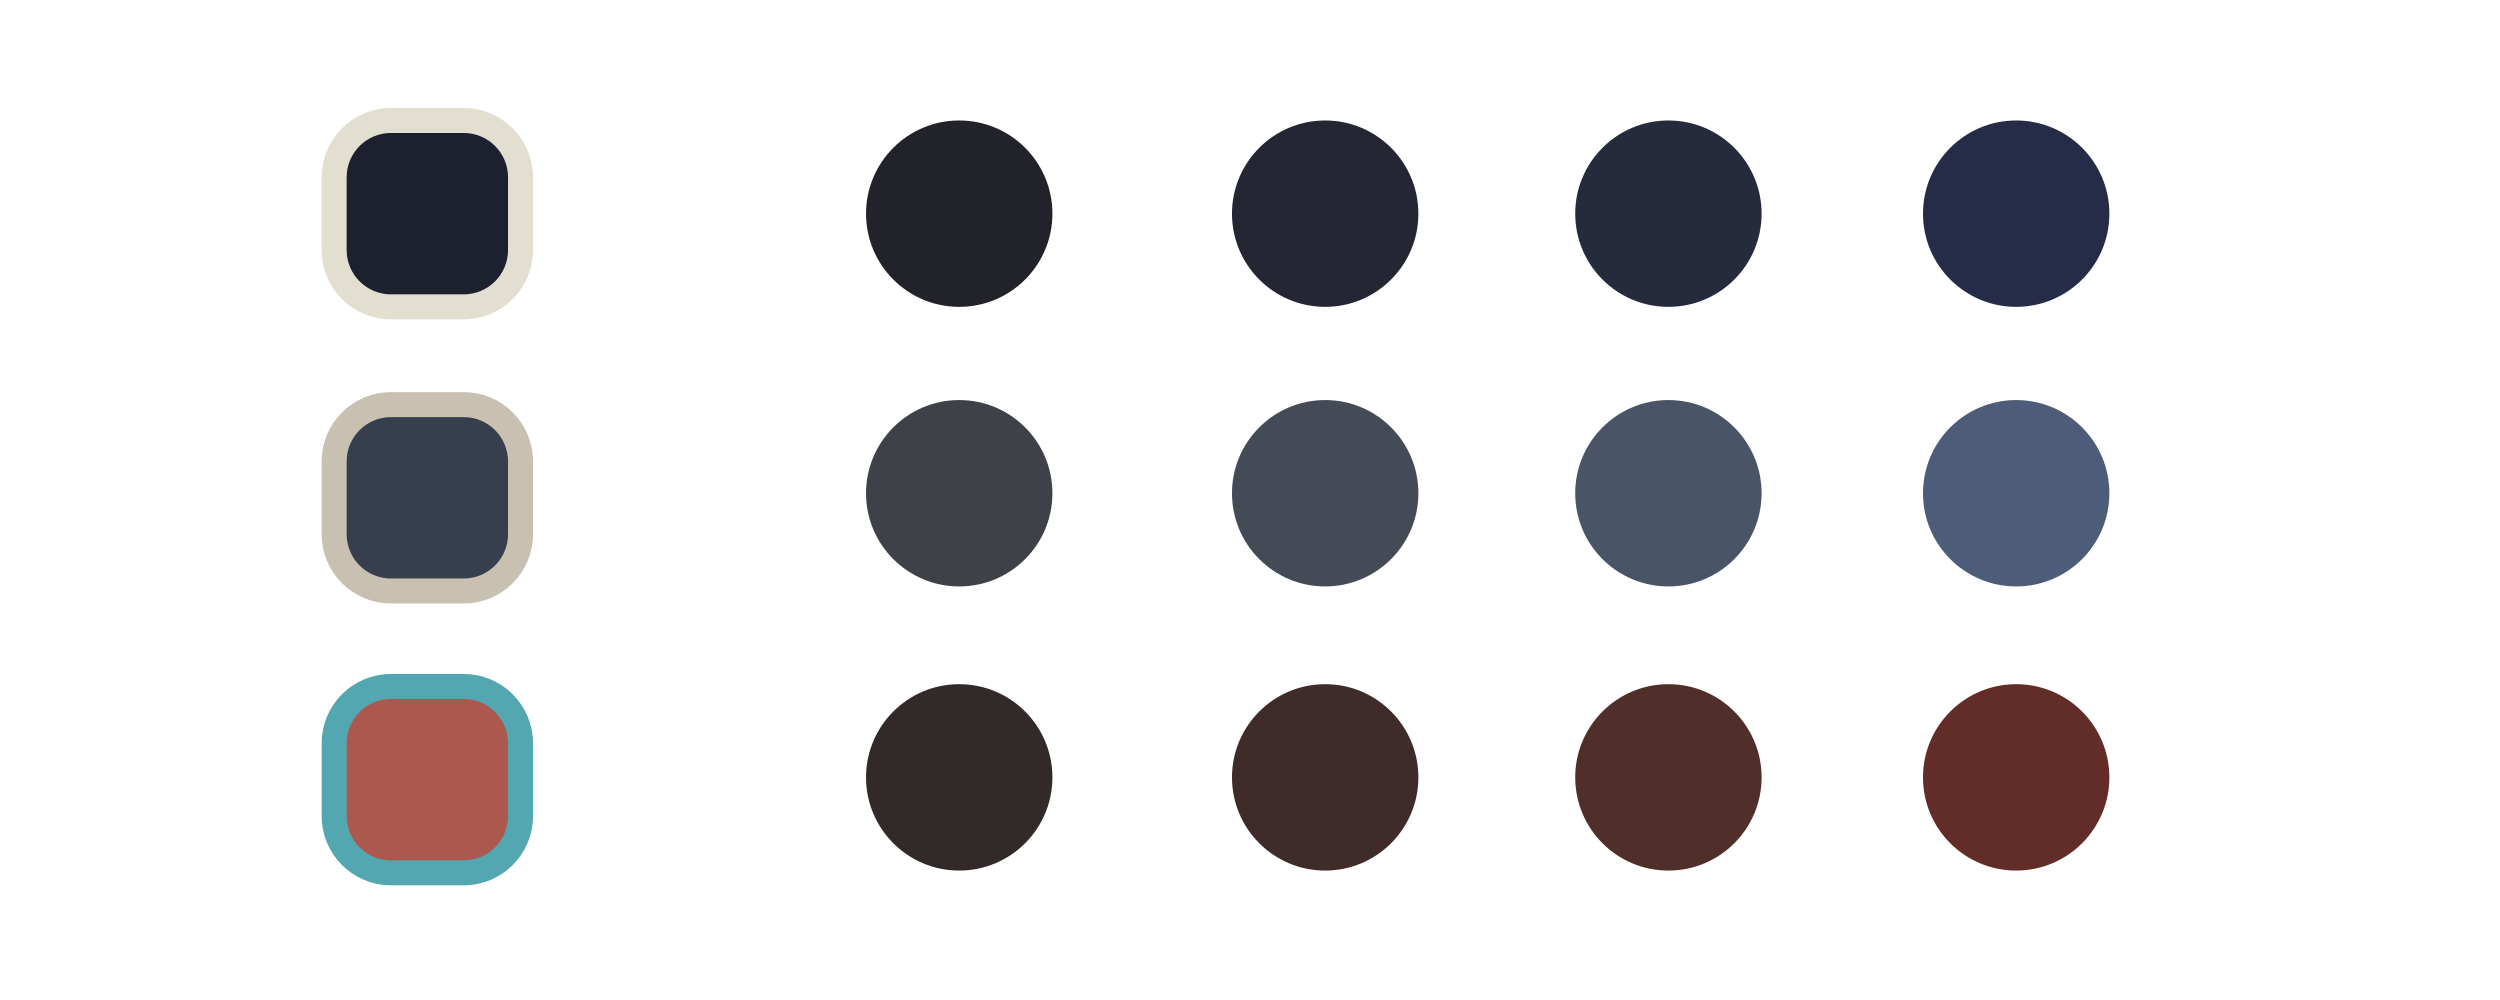
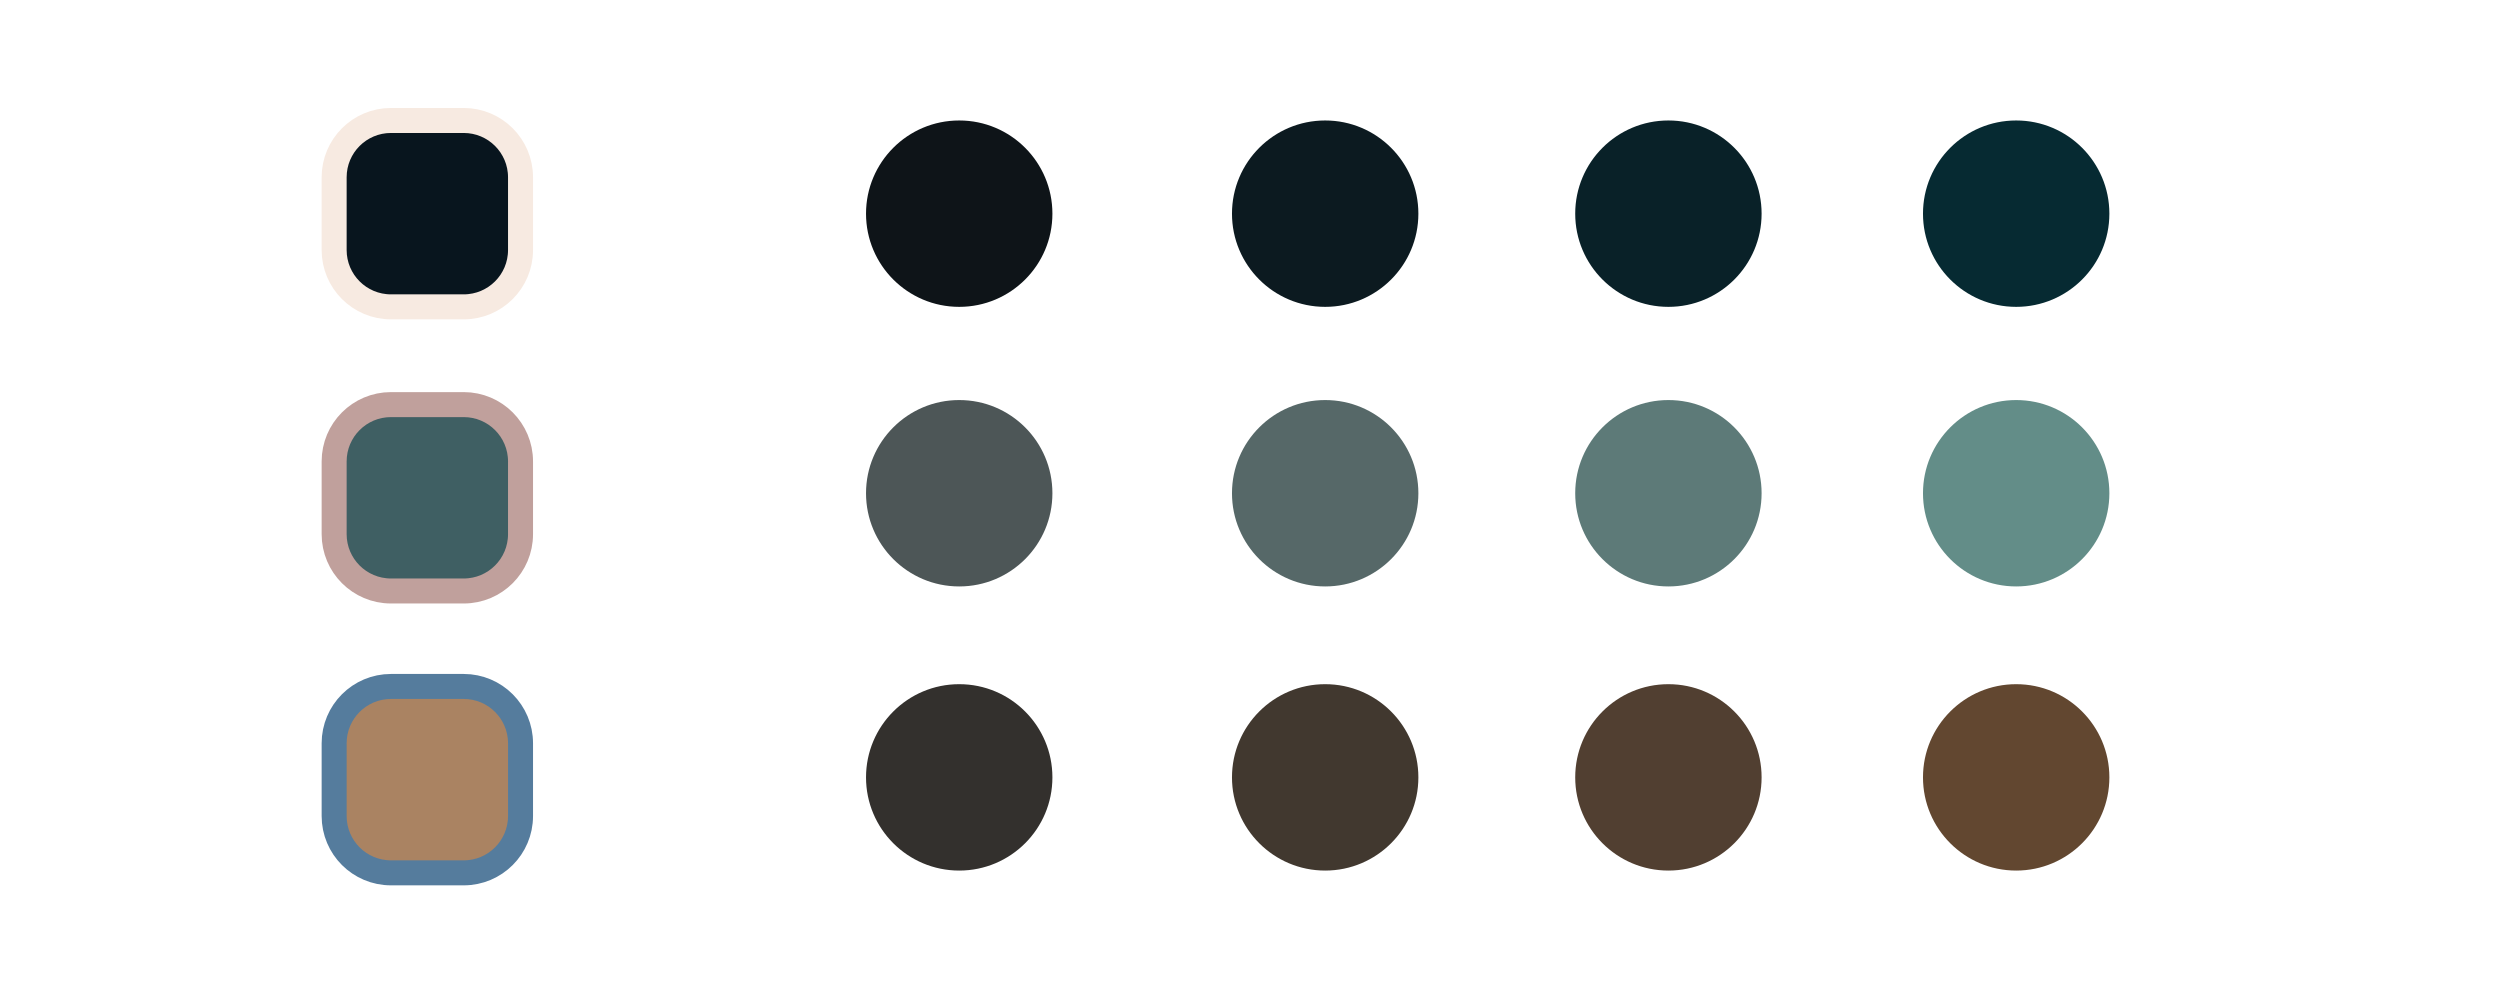
<svg xmlns="http://www.w3.org/2000/svg" width="1000" height="400" viewBox="0 0 264.583 105.833" version="1.1" id="svg1">
  <defs id="defs1" />
  <g id="layer1">
-     <rect style="fill:#1D202E;fill-opacity:1;stroke:#E2DFD1;stroke-width:2.646;stroke-linecap:round;stroke-linejoin:round;stroke-dasharray:none;stroke-opacity:1;paint-order:fill markers stroke" id="rect1" width="19.726" height="19.726" x="35.363" y="12.75" ry="6.014" />
-     <rect style="fill:#373F4E;fill-opacity:1;stroke:#C8C0B1;stroke-width:2.646;stroke-linecap:round;stroke-linejoin:round;stroke-dasharray:none;stroke-opacity:1;paint-order:fill markers stroke" id="rect2" width="19.726" height="19.726" x="35.363" y="42.82" ry="6.014" />
-     <rect style="fill:#AD584F;fill-opacity:1;stroke:#52A7B0;stroke-width:2.646;stroke-linecap:round;stroke-linejoin:round;stroke-dasharray:none;stroke-opacity:1;paint-order:fill markers stroke" id="rect3" width="19.726" height="19.726" x="35.363" y="72.65" ry="6.014" />
-     <rect style="fill:#22232A;fill-opacity:1;stroke:none;stroke-width:2.646;stroke-linecap:round;stroke-linejoin:round;stroke-dasharray:none;stroke-opacity:1;paint-order:fill markers stroke" id="rect4" width="19.726" height="19.726" x="91.654" y="12.75" ry="9.863" />
-     <rect style="fill:#242733;fill-opacity:1;stroke:none;stroke-width:2.646;stroke-linecap:round;stroke-linejoin:round;stroke-dasharray:none;stroke-opacity:1;paint-order:fill markers stroke" id="rect5" width="19.726" height="19.726" x="130.385" y="12.75" ry="9.863" />
-     <rect style="fill:#262A3D;fill-opacity:1;stroke:none;stroke-width:2.646;stroke-linecap:round;stroke-linejoin:round;stroke-dasharray:none;stroke-opacity:1;paint-order:fill markers stroke" id="rect6" width="19.726" height="19.726" x="166.71" y="12.75" ry="9.863" />
-     <rect style="fill:#262C48;fill-opacity:1;stroke:none;stroke-width:2.646;stroke-linecap:round;stroke-linejoin:round;stroke-dasharray:none;stroke-opacity:1;paint-order:fill markers stroke" id="rect7" width="19.726" height="19.726" x="203.516" y="12.75" ry="9.863" />
-     <rect style="fill:#3E4248;fill-opacity:1;stroke:none;stroke-width:2.646;stroke-linecap:round;stroke-linejoin:round;stroke-dasharray:none;stroke-opacity:1;paint-order:fill markers stroke" id="rect8" width="19.726" height="19.726" x="91.654" y="42.339" ry="9.863" />
-     <rect style="fill:#444B57;fill-opacity:1;stroke:none;stroke-width:2.646;stroke-linecap:round;stroke-linejoin:round;stroke-dasharray:none;stroke-opacity:1;paint-order:fill markers stroke" id="rect9" width="19.726" height="19.726" x="130.385" y="42.339" ry="9.863" />
-     <rect style="fill:#495467;fill-opacity:1;stroke:none;stroke-width:2.646;stroke-linecap:round;stroke-linejoin:round;stroke-dasharray:none;stroke-opacity:1;paint-order:fill markers stroke" id="rect10" width="19.726" height="19.726" x="166.71" y="42.339" ry="9.863" />
-     <rect style="fill:#4D5C78;fill-opacity:1;stroke:none;stroke-width:2.646;stroke-linecap:round;stroke-linejoin:round;stroke-dasharray:none;stroke-opacity:1;paint-order:fill markers stroke" id="rect11" width="19.726" height="19.726" x="203.516" y="42.339" ry="9.863" />
-     <rect style="fill:#312A29;fill-opacity:1;stroke:none;stroke-width:2.646;stroke-linecap:round;stroke-linejoin:round;stroke-dasharray:none;stroke-opacity:1;paint-order:fill markers stroke" id="rect12" width="19.726" height="19.726" x="91.654" y="72.409" ry="9.863" />
-     <rect style="fill:#3F2C2A;fill-opacity:1;stroke:none;stroke-width:2.646;stroke-linecap:round;stroke-linejoin:round;stroke-dasharray:none;stroke-opacity:1;paint-order:fill markers stroke" id="rect13" width="19.726" height="19.726" x="130.385" y="72.409" ry="9.863" />
-     <rect style="fill:#502E2A;fill-opacity:1;stroke:none;stroke-width:2.646;stroke-linecap:round;stroke-linejoin:round;stroke-dasharray:none;stroke-opacity:1;paint-order:fill markers stroke" id="rect14" width="19.726" height="19.726" x="166.71" y="72.409" ry="9.863" />
-     <rect style="fill:#622D28;fill-opacity:1;stroke:none;stroke-width:2.646;stroke-linecap:round;stroke-linejoin:round;stroke-dasharray:none;stroke-opacity:1;paint-order:fill markers stroke" id="rect15" width="19.726" height="19.726" x="203.516" y="72.409" ry="9.863" />
+     <rect style="fill:#08151E;fill-opacity:1;stroke:#F7EAE1;stroke-width:2.646;stroke-linecap:round;stroke-linejoin:round;stroke-dasharray:none;stroke-opacity:1;paint-order:fill markers stroke" id="rect1" width="19.726" height="19.726" x="35.363" y="12.75" ry="6.014" />
+     <rect style="fill:#3F5F63;fill-opacity:1;stroke:#C0A09C;stroke-width:2.646;stroke-linecap:round;stroke-linejoin:round;stroke-dasharray:none;stroke-opacity:1;paint-order:fill markers stroke" id="rect2" width="19.726" height="19.726" x="35.363" y="42.82" ry="6.014" />
+     <rect style="fill:#AA8362;fill-opacity:1;stroke:#557C9D;stroke-width:2.646;stroke-linecap:round;stroke-linejoin:round;stroke-dasharray:none;stroke-opacity:1;paint-order:fill markers stroke" id="rect3" width="19.726" height="19.726" x="35.363" y="72.65" ry="6.014" />
+     <rect style="fill:#0E1418;fill-opacity:1;stroke:none;stroke-width:2.646;stroke-linecap:round;stroke-linejoin:round;stroke-dasharray:none;stroke-opacity:1;paint-order:fill markers stroke" id="rect4" width="19.726" height="19.726" x="91.654" y="12.75" ry="9.863" />
+     <rect style="fill:#0C1A20;fill-opacity:1;stroke:none;stroke-width:2.646;stroke-linecap:round;stroke-linejoin:round;stroke-dasharray:none;stroke-opacity:1;paint-order:fill markers stroke" id="rect5" width="19.726" height="19.726" x="130.385" y="12.75" ry="9.863" />
+     <rect style="fill:#092128;fill-opacity:1;stroke:none;stroke-width:2.646;stroke-linecap:round;stroke-linejoin:round;stroke-dasharray:none;stroke-opacity:1;paint-order:fill markers stroke" id="rect6" width="19.726" height="19.726" x="166.71" y="12.75" ry="9.863" />
+     <rect style="fill:#062A32;fill-opacity:1;stroke:none;stroke-width:2.646;stroke-linecap:round;stroke-linejoin:round;stroke-dasharray:none;stroke-opacity:1;paint-order:fill markers stroke" id="rect7" width="19.726" height="19.726" x="203.516" y="12.75" ry="9.863" />
+     <rect style="fill:#4D5657;fill-opacity:1;stroke:none;stroke-width:2.646;stroke-linecap:round;stroke-linejoin:round;stroke-dasharray:none;stroke-opacity:1;paint-order:fill markers stroke" id="rect8" width="19.726" height="19.726" x="91.654" y="42.339" ry="9.863" />
+     <rect style="fill:#566868;fill-opacity:1;stroke:none;stroke-width:2.646;stroke-linecap:round;stroke-linejoin:round;stroke-dasharray:none;stroke-opacity:1;paint-order:fill markers stroke" id="rect9" width="19.726" height="19.726" x="130.385" y="42.339" ry="9.863" />
+     <rect style="fill:#5D7A78;fill-opacity:1;stroke:none;stroke-width:2.646;stroke-linecap:round;stroke-linejoin:round;stroke-dasharray:none;stroke-opacity:1;paint-order:fill markers stroke" id="rect10" width="19.726" height="19.726" x="166.71" y="42.339" ry="9.863" />
+     <rect style="fill:#638D88;fill-opacity:1;stroke:none;stroke-width:2.646;stroke-linecap:round;stroke-linejoin:round;stroke-dasharray:none;stroke-opacity:1;paint-order:fill markers stroke" id="rect11" width="19.726" height="19.726" x="203.516" y="42.339" ry="9.863" />
+     <rect style="fill:#33302D;fill-opacity:1;stroke:none;stroke-width:2.646;stroke-linecap:round;stroke-linejoin:round;stroke-dasharray:none;stroke-opacity:1;paint-order:fill markers stroke" id="rect12" width="19.726" height="19.726" x="91.654" y="72.409" ry="9.863" />
+     <rect style="fill:#41382F;fill-opacity:1;stroke:none;stroke-width:2.646;stroke-linecap:round;stroke-linejoin:round;stroke-dasharray:none;stroke-opacity:1;paint-order:fill markers stroke" id="rect13" width="19.726" height="19.726" x="130.385" y="72.409" ry="9.863" />
+     <rect style="fill:#513F31;fill-opacity:1;stroke:none;stroke-width:2.646;stroke-linecap:round;stroke-linejoin:round;stroke-dasharray:none;stroke-opacity:1;paint-order:fill markers stroke" id="rect14" width="19.726" height="19.726" x="166.71" y="72.409" ry="9.863" />
+     <rect style="fill:#624730;fill-opacity:1;stroke:none;stroke-width:2.646;stroke-linecap:round;stroke-linejoin:round;stroke-dasharray:none;stroke-opacity:1;paint-order:fill markers stroke" id="rect15" width="19.726" height="19.726" x="203.516" y="72.409" ry="9.863" />
  </g>
</svg>
